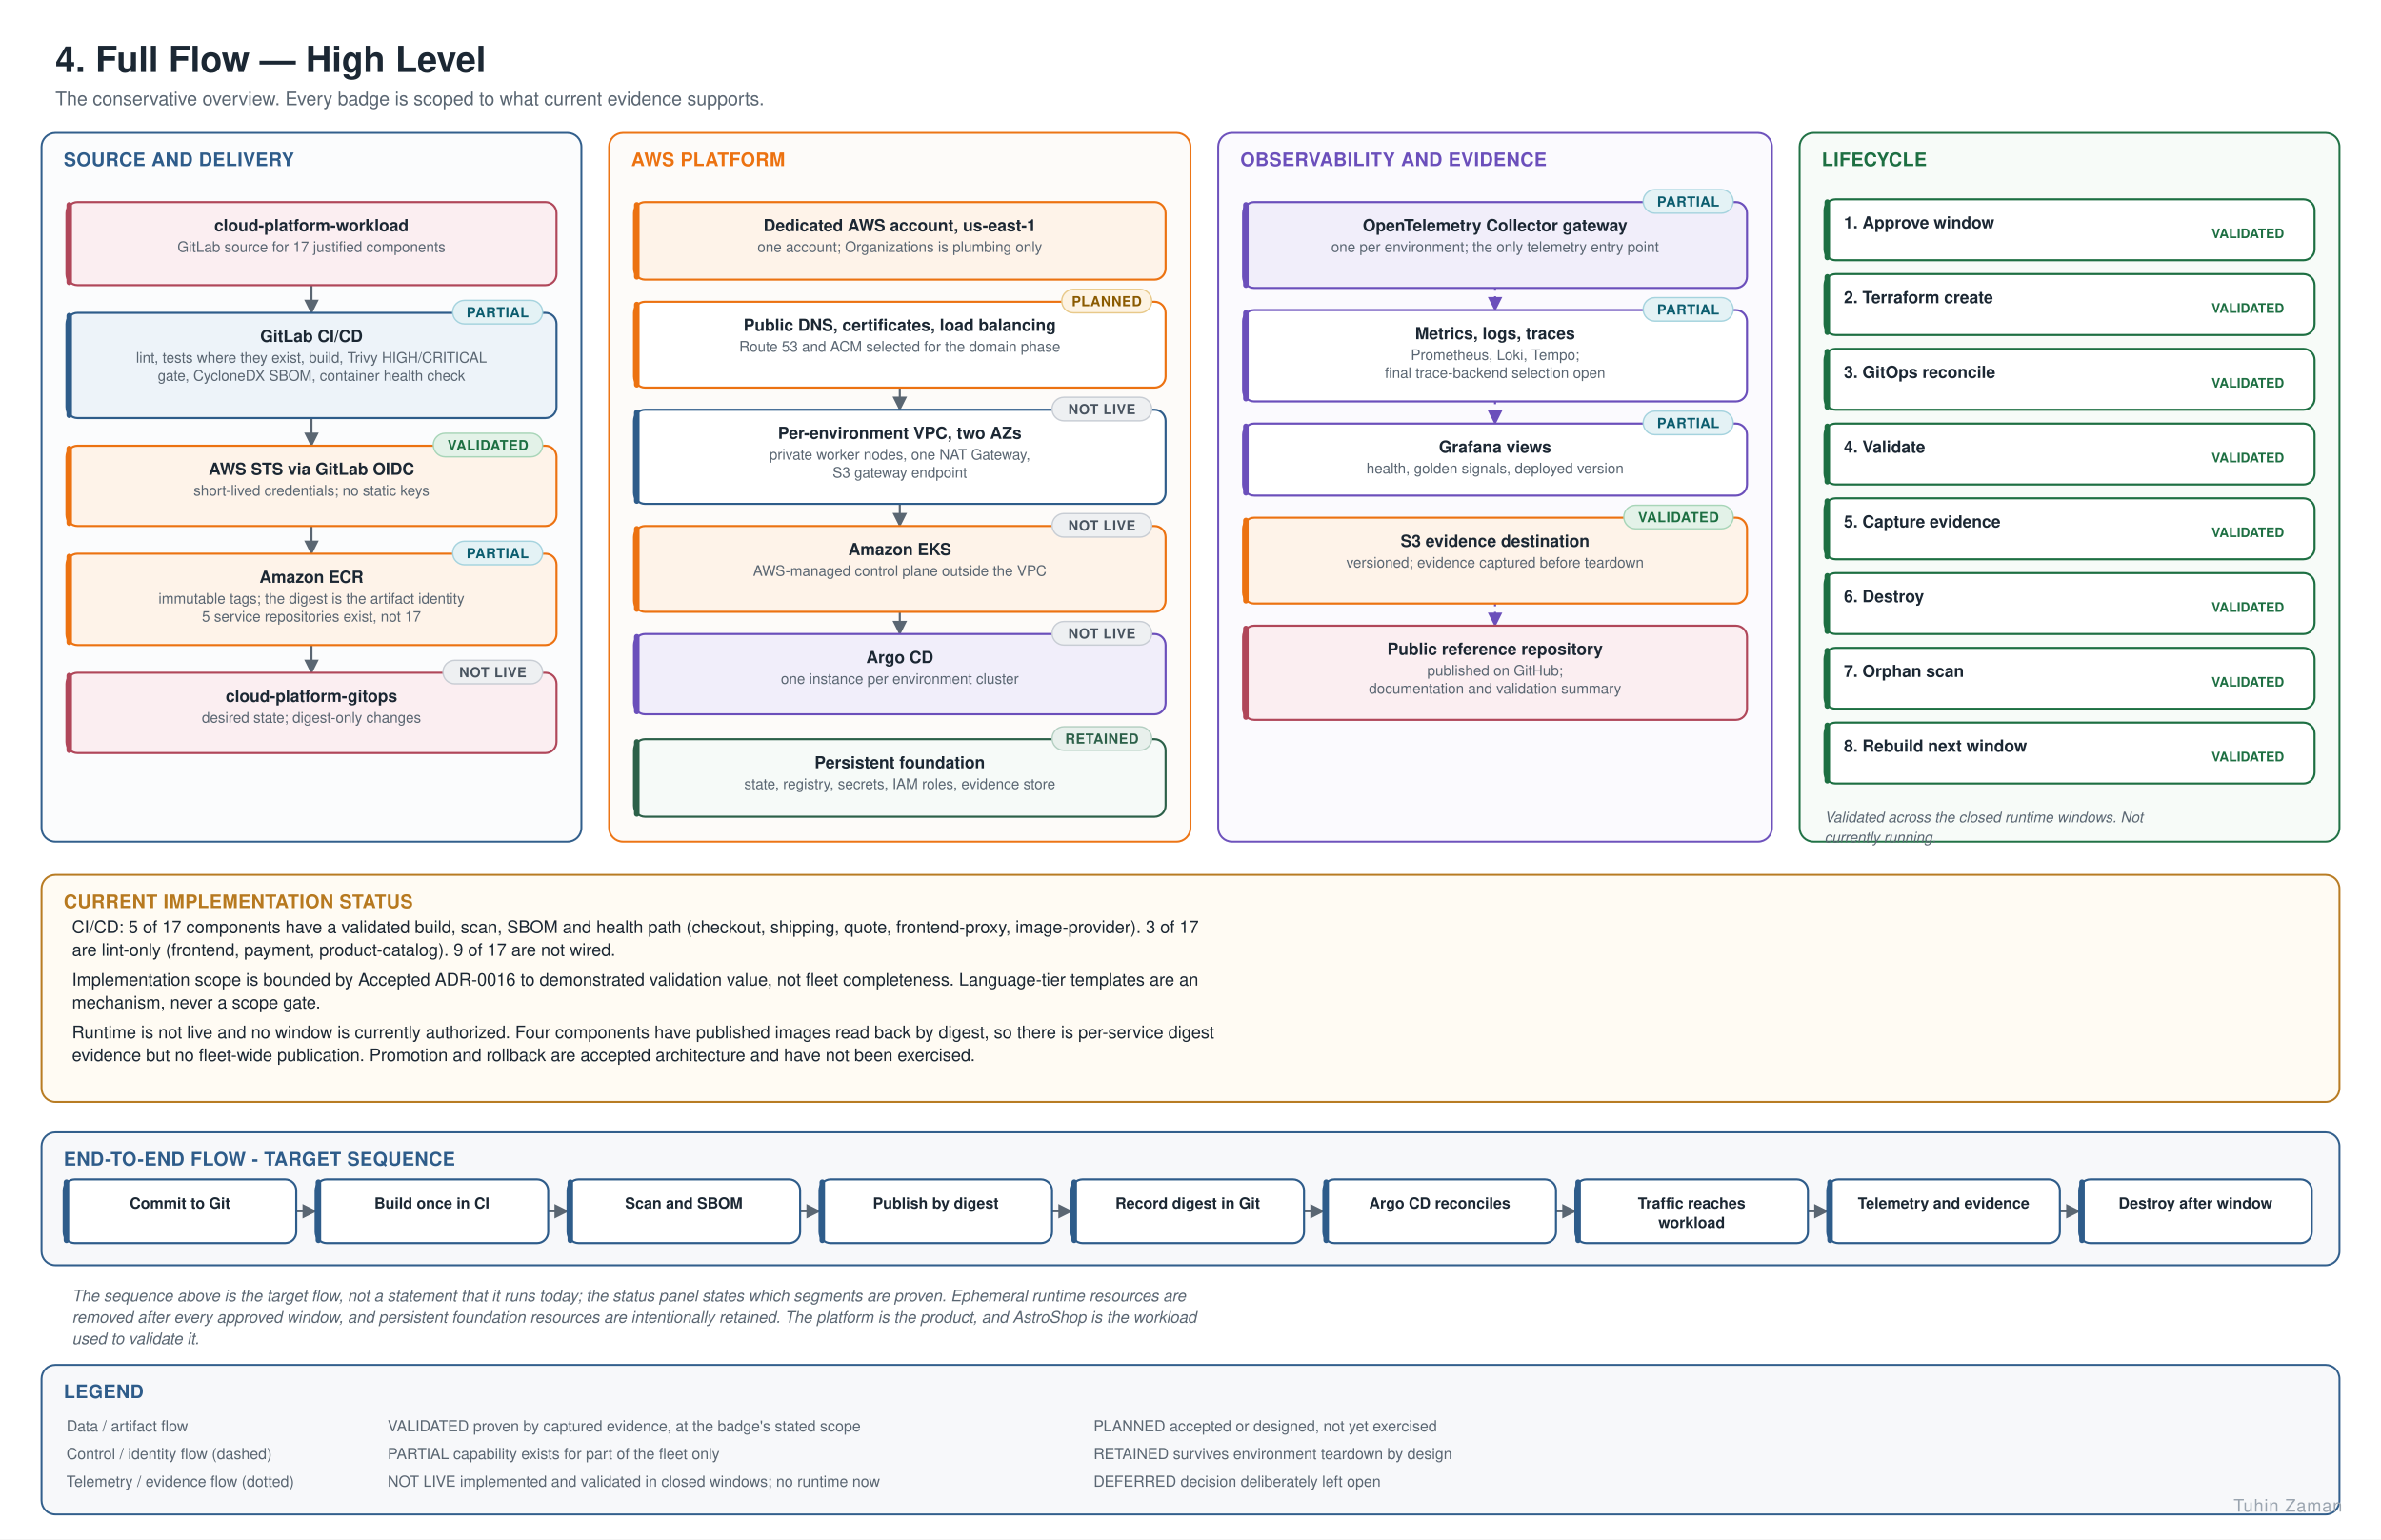
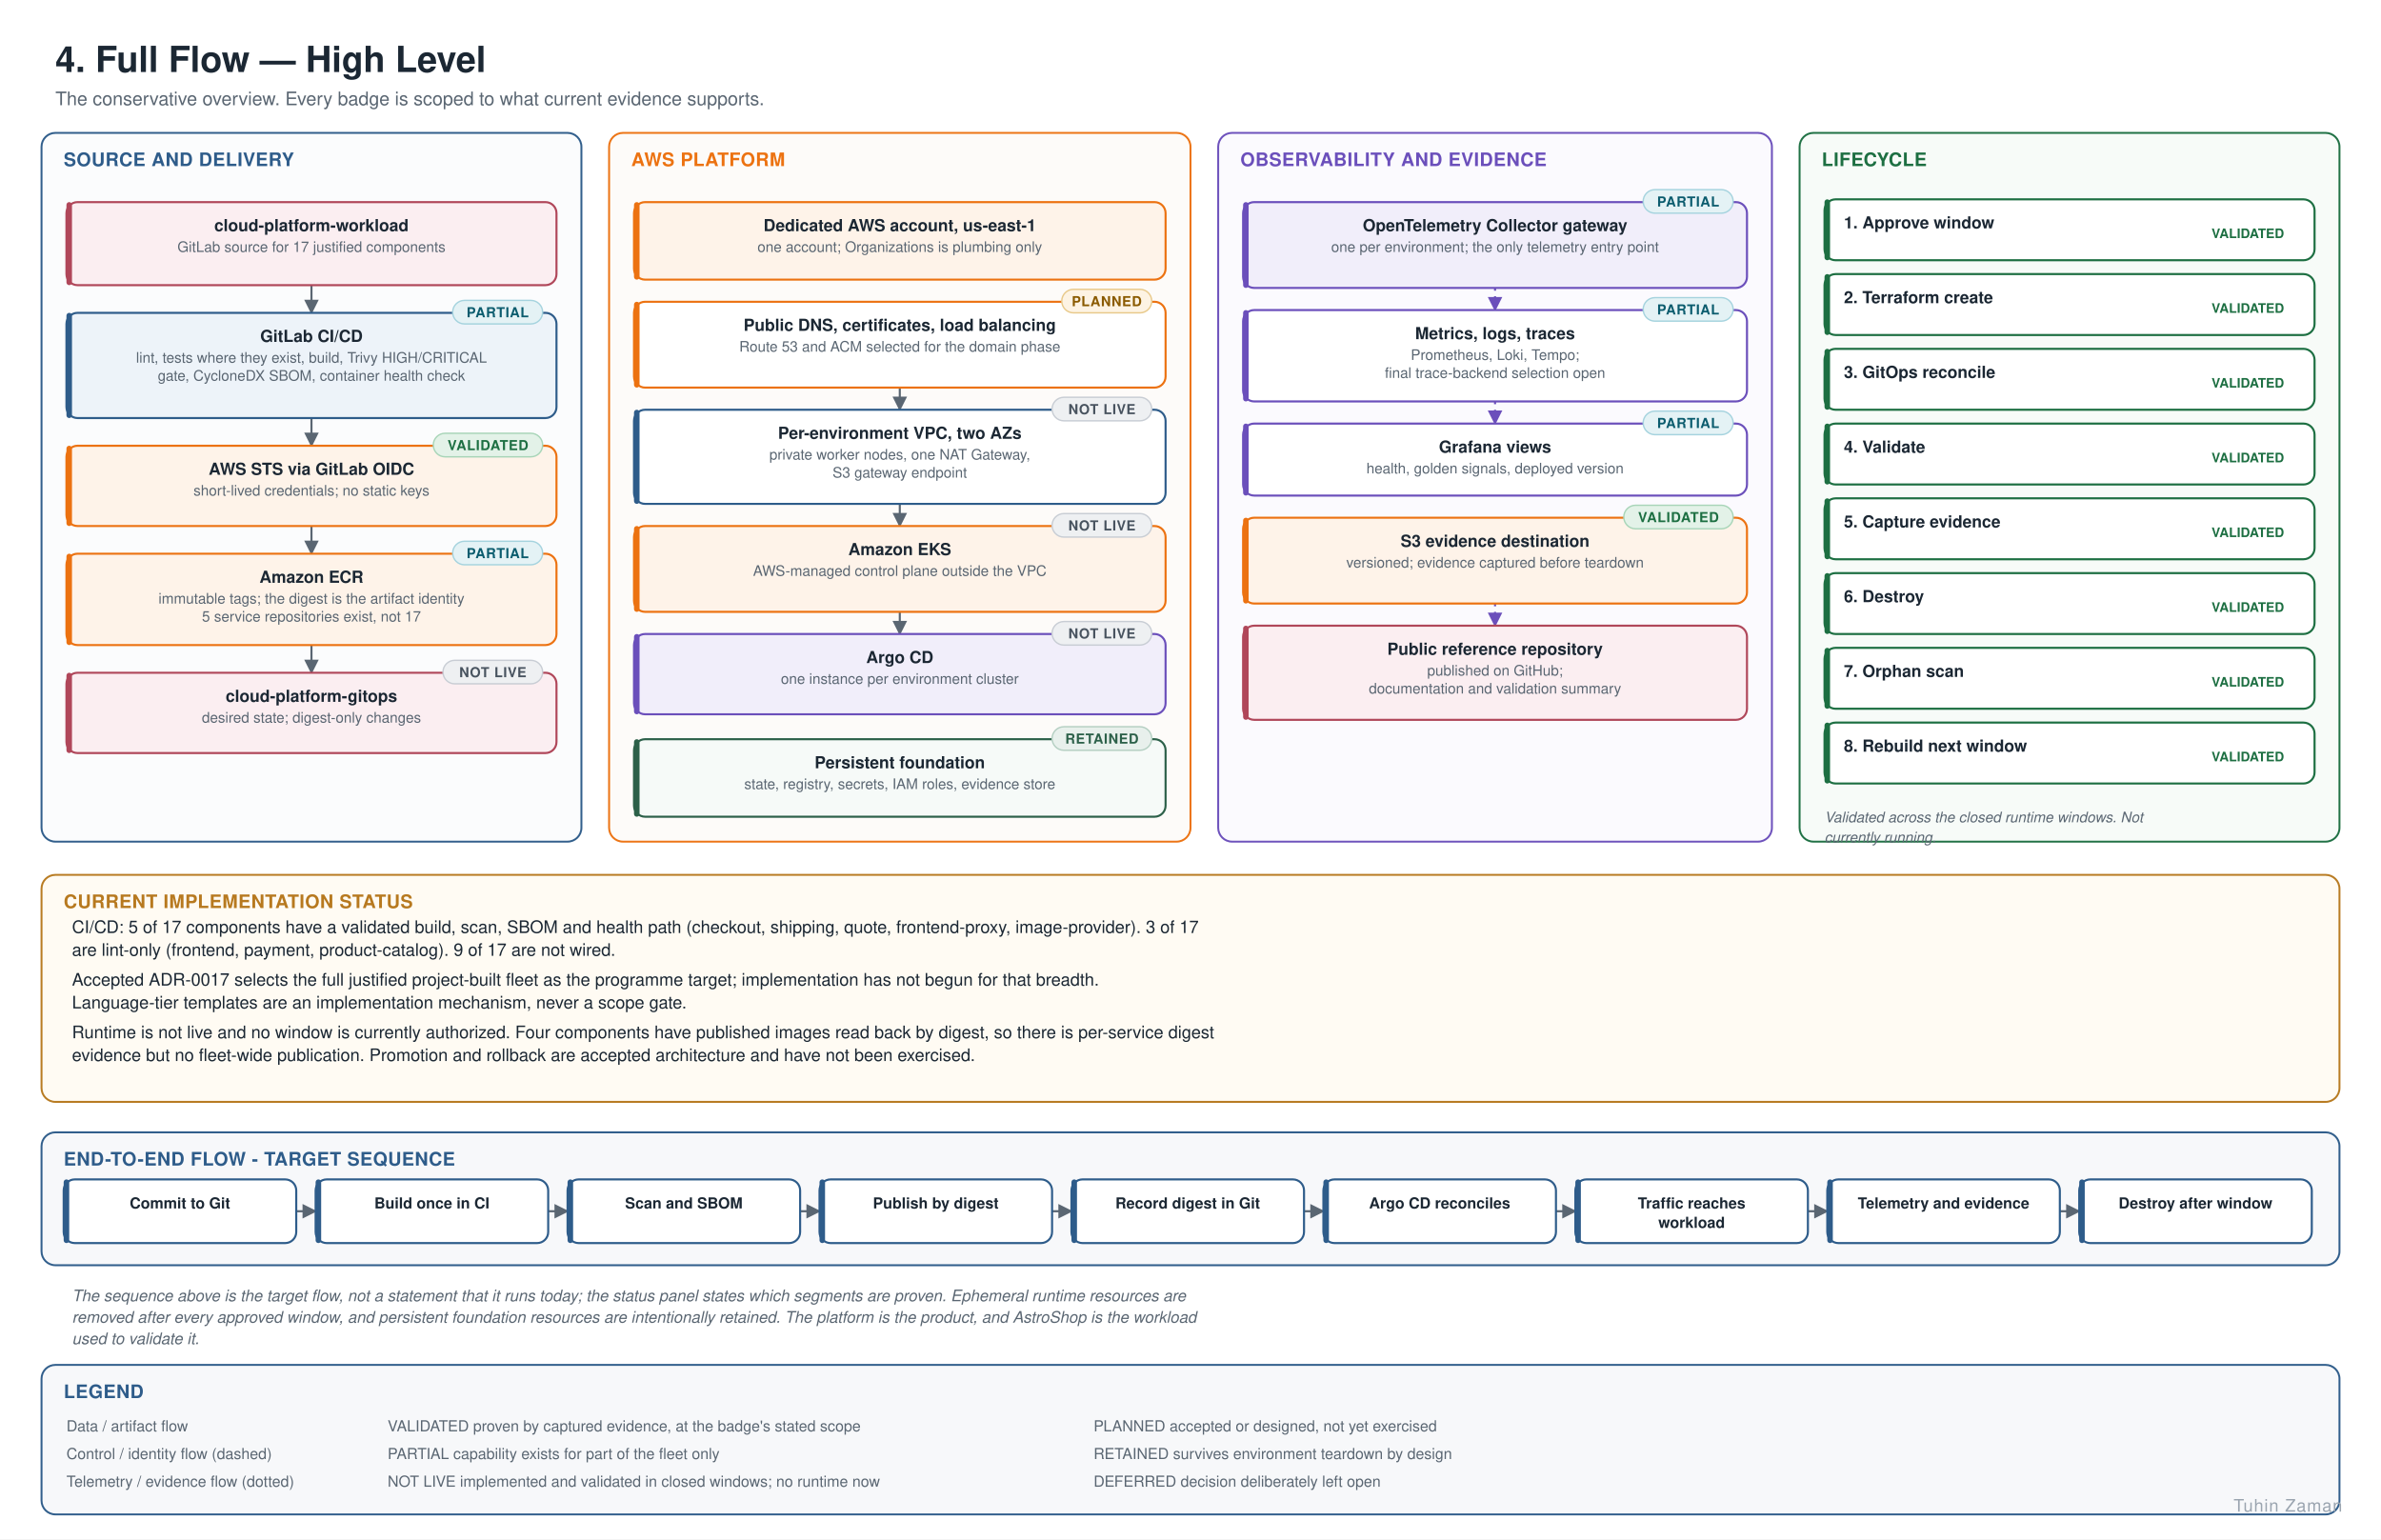
<svg xmlns="http://www.w3.org/2000/svg" width="1720" height="1112" viewBox="0 0 1720 1112" role="img" aria-label="4. Full Flow — High Level">
  <defs>
    <marker id="arw" viewBox="0 0 10 10" refX="9" refY="5" markerWidth="7" markerHeight="7" orient="auto-start-reverse">
      <path d="M 0 0 L 10 5 L 0 10 z" fill="#5A6672" />
    </marker>
    <marker id="arwl" viewBox="0 0 10 10" refX="9" refY="5" markerWidth="7" markerHeight="7" orient="auto-start-reverse">
      <path d="M 0 0 L 10 5 L 0 10 z" fill="#6B4FBB" />
    </marker>
  </defs>
  <rect width="1720" height="1112" fill="#FFFFFF" />
  <text x="40" y="52" font-family="Helvetica Neue, Helvetica, Arial, sans-serif" font-size="26" font-weight="700" fill="#1B2733">4. Full Flow — High Level</text>
  <text x="40" y="76" font-family="Helvetica Neue, Helvetica, Arial, sans-serif" font-size="13.5" fill="#5A6672">The conservative overview. Every badge is scoped to what current evidence supports.</text>
  <rect x="30" y="96" width="390" height="512" rx="10" fill="#FBFCFD" stroke="#2E5C8A" stroke-width="1.4" opacity="0.98" />
  <text x="46" y="120" font-family="Helvetica Neue, Helvetica, Arial, sans-serif" font-size="13.5" font-weight="700" fill="#2E5C8A" letter-spacing="0.3">SOURCE AND DELIVERY</text>
  <rect x="440" y="96" width="420" height="512" rx="10" fill="#FDFBF9" stroke="#EC7211" stroke-width="1.4" opacity="0.98" />
  <text x="456" y="120" font-family="Helvetica Neue, Helvetica, Arial, sans-serif" font-size="13.5" font-weight="700" fill="#EC7211" letter-spacing="0.3">AWS PLATFORM</text>
  <rect x="880" y="96" width="400" height="512" rx="10" fill="#FBFAFE" stroke="#6B4FBB" stroke-width="1.4" opacity="0.98" />
  <text x="896" y="120" font-family="Helvetica Neue, Helvetica, Arial, sans-serif" font-size="13.5" font-weight="700" fill="#6B4FBB" letter-spacing="0.3">OBSERVABILITY AND EVIDENCE</text>
  <rect x="1300" y="96" width="390" height="512" rx="10" fill="#F7FBF8" stroke="#1D6F42" stroke-width="1.4" opacity="0.98" />
  <text x="1316" y="120" font-family="Helvetica Neue, Helvetica, Arial, sans-serif" font-size="13.5" font-weight="700" fill="#1D6F42" letter-spacing="0.3">LIFECYCLE</text>
  <rect x="30" y="632" width="1660" height="164" rx="10" fill="#FFFBF3" stroke="#B7791F" stroke-width="1.4" opacity="0.98" />
  <text x="46" y="656" font-family="Helvetica Neue, Helvetica, Arial, sans-serif" font-size="13.5" font-weight="700" fill="#B7791F" letter-spacing="0.3">CURRENT IMPLEMENTATION STATUS</text>
  <rect x="30" y="818" width="1660" height="96" rx="10" fill="#F7F8FA" stroke="#2E5C8A" stroke-width="1.4" opacity="0.98" />
  <text x="46" y="842" font-family="Helvetica Neue, Helvetica, Arial, sans-serif" font-size="13.5" font-weight="700" fill="#2E5C8A" letter-spacing="0.3">END-TO-END FLOW  -  TARGET SEQUENCE</text>
  <rect x="30" y="986" width="1660" height="108" rx="10" fill="#F7F8FA" stroke="#2E5C8A" stroke-width="1.4" opacity="0.98" />
  <text x="46" y="1010" font-family="Helvetica Neue, Helvetica, Arial, sans-serif" font-size="13.5" font-weight="700" fill="#2E5C8A" letter-spacing="0.3">LEGEND</text>
  <path d="M 225.0 206.0 L 225.0 226.0" fill="none" stroke="#5A6672" stroke-width="1.5" marker-end="url(#arw)" />
  <path d="M 225.0 302.0 L 225.0 322.0" fill="none" stroke="#5A6672" stroke-width="1.5" marker-end="url(#arw)" />
  <path d="M 225.0 380.0 L 225.0 400.0" fill="none" stroke="#5A6672" stroke-width="1.5" marker-end="url(#arw)" />
  <path d="M 225.0 466.0 L 225.0 486.0" fill="none" stroke="#5A6672" stroke-width="1.5" marker-end="url(#arw)" />
  <path d="M 650.0 280.0 L 650.0 296.0" fill="none" stroke="#5A6672" stroke-width="1.5" marker-end="url(#arw)" />
  <path d="M 650.0 364.0 L 650.0 380.0" fill="none" stroke="#5A6672" stroke-width="1.5" marker-end="url(#arw)" />
  <path d="M 650.0 442.0 L 650.0 458.0" fill="none" stroke="#5A6672" stroke-width="1.5" marker-end="url(#arw)" />
  <path d="M 1080.0 208.0 L 1080.0 224.0" fill="none" stroke="#6B4FBB" stroke-width="1.5" stroke-dasharray="2 4" marker-end="url(#arwl)" />
  <path d="M 1080.0 290.0 L 1080.0 306.0" fill="none" stroke="#6B4FBB" stroke-width="1.5" stroke-dasharray="2 4" marker-end="url(#arwl)" />
  <path d="M 1080.0 436.0 L 1080.0 452.0" fill="none" stroke="#6B4FBB" stroke-width="1.5" stroke-dasharray="2 4" marker-end="url(#arwl)" />
  <path d="M 214.0 875.0 L 228.0 875.0" fill="none" stroke="#5A6672" stroke-width="1.5" marker-end="url(#arw)" />
  <path d="M 396.0 875.0 L 410.0 875.0" fill="none" stroke="#5A6672" stroke-width="1.5" marker-end="url(#arw)" />
  <path d="M 578.0 875.0 L 592.0 875.0" fill="none" stroke="#5A6672" stroke-width="1.5" marker-end="url(#arw)" />
  <path d="M 760.0 875.0 L 774.0 875.0" fill="none" stroke="#5A6672" stroke-width="1.5" marker-end="url(#arw)" />
  <path d="M 942.0 875.0 L 956.0 875.0" fill="none" stroke="#5A6672" stroke-width="1.5" marker-end="url(#arw)" />
  <path d="M 1124.0 875.0 L 1138.0 875.0" fill="none" stroke="#5A6672" stroke-width="1.5" marker-end="url(#arw)" />
  <path d="M 1306.0 875.0 L 1320.0 875.0" fill="none" stroke="#5A6672" stroke-width="1.5" marker-end="url(#arw)" />
  <path d="M 1488.0 875.0 L 1502.0 875.0" fill="none" stroke="#5A6672" stroke-width="1.5" marker-end="url(#arw)" />
  <rect x="48" y="146" width="354" height="60" rx="8" fill="#FBEEF1" stroke="#B0475A" stroke-width="1.5" />
  <rect x="48" y="146" width="4" height="60" rx="2" fill="#B0475A" />
  <text x="225.0" y="167" font-family="Helvetica Neue, Helvetica, Arial, sans-serif" font-size="12" font-weight="700" fill="#1B2733" text-anchor="middle">cloud-platform-workload</text>
  <text x="225.0" y="182" font-family="Helvetica Neue, Helvetica, Arial, sans-serif" font-size="10.5" fill="#5A6672" text-anchor="middle">GitLab source for 17 justified components</text>
  <rect x="48" y="226" width="354" height="76" rx="8" fill="#EDF3F9" stroke="#2E5C8A" stroke-width="1.5" />
  <rect x="48" y="226" width="4" height="76" rx="2" fill="#2E5C8A" />
  <text x="225.0" y="247" font-family="Helvetica Neue, Helvetica, Arial, sans-serif" font-size="12" font-weight="700" fill="#1B2733" text-anchor="middle">GitLab CI/CD</text>
  <text x="225.0" y="262" font-family="Helvetica Neue, Helvetica, Arial, sans-serif" font-size="10.5" fill="#5A6672" text-anchor="middle">lint, tests where they exist, build, Trivy HIGH/CRITICAL</text>
  <text x="225.0" y="275" font-family="Helvetica Neue, Helvetica, Arial, sans-serif" font-size="10.5" fill="#5A6672" text-anchor="middle">gate, CycloneDX SBOM, container health check</text>
  <g>
    <rect x="327.0" y="217.0" width="65.0" height="17" rx="8.5" fill="#E4F2F5" stroke="#A5D3DE" stroke-width="1" />
    <text x="359.5" y="229.2" font-family="Helvetica Neue, Helvetica, Arial, sans-serif" font-size="10" font-weight="700" fill="#0B5C6E" text-anchor="middle" letter-spacing="0.4">PARTIAL</text>
  </g>
  <rect x="48" y="322" width="354" height="58" rx="8" fill="#FEF3E9" stroke="#EC7211" stroke-width="1.5" />
  <rect x="48" y="322" width="4" height="58" rx="2" fill="#EC7211" />
  <text x="225.0" y="343" font-family="Helvetica Neue, Helvetica, Arial, sans-serif" font-size="12" font-weight="700" fill="#1B2733" text-anchor="middle">AWS STS via GitLab OIDC</text>
  <text x="225.0" y="358" font-family="Helvetica Neue, Helvetica, Arial, sans-serif" font-size="10.5" fill="#5A6672" text-anchor="middle">short-lived credentials; no static keys</text>
  <g>
    <rect x="313.0" y="313.0" width="79.0" height="17" rx="8.5" fill="#E3F2E8" stroke="#A8D5B8" stroke-width="1" />
    <text x="352.5" y="325.2" font-family="Helvetica Neue, Helvetica, Arial, sans-serif" font-size="10" font-weight="700" fill="#1D6F42" text-anchor="middle" letter-spacing="0.4">VALIDATED</text>
  </g>
  <rect x="48" y="400" width="354" height="66" rx="8" fill="#FEF3E9" stroke="#EC7211" stroke-width="1.5" />
  <rect x="48" y="400" width="4" height="66" rx="2" fill="#EC7211" />
  <text x="225.0" y="421" font-family="Helvetica Neue, Helvetica, Arial, sans-serif" font-size="12" font-weight="700" fill="#1B2733" text-anchor="middle">Amazon ECR</text>
  <text x="225.0" y="436" font-family="Helvetica Neue, Helvetica, Arial, sans-serif" font-size="10.5" fill="#5A6672" text-anchor="middle">immutable tags; the digest is the artifact identity</text>
  <text x="225.0" y="449" font-family="Helvetica Neue, Helvetica, Arial, sans-serif" font-size="10.5" fill="#5A6672" text-anchor="middle">5 service repositories exist, not 17</text>
  <g>
    <rect x="327.0" y="391.0" width="65.0" height="17" rx="8.5" fill="#E4F2F5" stroke="#A5D3DE" stroke-width="1" />
    <text x="359.5" y="403.2" font-family="Helvetica Neue, Helvetica, Arial, sans-serif" font-size="10" font-weight="700" fill="#0B5C6E" text-anchor="middle" letter-spacing="0.4">PARTIAL</text>
  </g>
  <rect x="48" y="486" width="354" height="58" rx="8" fill="#FBEEF1" stroke="#B0475A" stroke-width="1.5" />
  <rect x="48" y="486" width="4" height="58" rx="2" fill="#B0475A" />
  <text x="225.0" y="507" font-family="Helvetica Neue, Helvetica, Arial, sans-serif" font-size="12" font-weight="700" fill="#1B2733" text-anchor="middle">cloud-platform-gitops</text>
  <text x="225.0" y="522" font-family="Helvetica Neue, Helvetica, Arial, sans-serif" font-size="10.5" fill="#5A6672" text-anchor="middle">desired state; digest-only changes</text>
  <g>
    <rect x="320.0" y="477.0" width="72.0" height="17" rx="8.5" fill="#EEF0F2" stroke="#C8CDD4" stroke-width="1" />
    <text x="356.0" y="489.2" font-family="Helvetica Neue, Helvetica, Arial, sans-serif" font-size="10" font-weight="700" fill="#48535F" text-anchor="middle" letter-spacing="0.4">NOT LIVE</text>
  </g>
  <rect x="458" y="146" width="384" height="56" rx="8" fill="#FEF3E9" stroke="#EC7211" stroke-width="1.5" />
  <rect x="458" y="146" width="4" height="56" rx="2" fill="#EC7211" />
  <text x="650.0" y="167" font-family="Helvetica Neue, Helvetica, Arial, sans-serif" font-size="12" font-weight="700" fill="#1B2733" text-anchor="middle">Dedicated AWS account, us-east-1</text>
  <text x="650.0" y="182" font-family="Helvetica Neue, Helvetica, Arial, sans-serif" font-size="10.5" fill="#5A6672" text-anchor="middle">one account; Organizations is plumbing only</text>
  <rect x="458" y="218" width="384" height="62" rx="8" fill="#FFFFFF" stroke="#EC7211" stroke-width="1.5" />
  <rect x="458" y="218" width="4" height="62" rx="2" fill="#EC7211" />
  <text x="650.0" y="239" font-family="Helvetica Neue, Helvetica, Arial, sans-serif" font-size="12" font-weight="700" fill="#1B2733" text-anchor="middle">Public DNS, certificates, load balancing</text>
  <text x="650.0" y="254" font-family="Helvetica Neue, Helvetica, Arial, sans-serif" font-size="10.5" fill="#5A6672" text-anchor="middle">Route 53 and ACM selected for the domain phase</text>
  <g>
    <rect x="767.0" y="209.0" width="65.0" height="17" rx="8.5" fill="#FDF3E3" stroke="#E8C98A" stroke-width="1" />
    <text x="799.5" y="221.2" font-family="Helvetica Neue, Helvetica, Arial, sans-serif" font-size="10" font-weight="700" fill="#8A5A00" text-anchor="middle" letter-spacing="0.4">PLANNED</text>
  </g>
  <rect x="458" y="296" width="384" height="68" rx="8" fill="#FFFFFF" stroke="#2E5C8A" stroke-width="1.5" />
  <rect x="458" y="296" width="4" height="68" rx="2" fill="#2E5C8A" />
  <text x="650.0" y="317" font-family="Helvetica Neue, Helvetica, Arial, sans-serif" font-size="12" font-weight="700" fill="#1B2733" text-anchor="middle">Per-environment VPC, two AZs</text>
  <text x="650.0" y="332" font-family="Helvetica Neue, Helvetica, Arial, sans-serif" font-size="10.5" fill="#5A6672" text-anchor="middle">private worker nodes, one NAT Gateway,</text>
  <text x="650.0" y="345" font-family="Helvetica Neue, Helvetica, Arial, sans-serif" font-size="10.5" fill="#5A6672" text-anchor="middle">S3 gateway endpoint</text>
  <g>
    <rect x="760.0" y="287.0" width="72.0" height="17" rx="8.5" fill="#EEF0F2" stroke="#C8CDD4" stroke-width="1" />
    <text x="796.0" y="299.2" font-family="Helvetica Neue, Helvetica, Arial, sans-serif" font-size="10" font-weight="700" fill="#48535F" text-anchor="middle" letter-spacing="0.4">NOT LIVE</text>
  </g>
  <rect x="458" y="380" width="384" height="62" rx="8" fill="#FEF3E9" stroke="#EC7211" stroke-width="1.5" />
  <rect x="458" y="380" width="4" height="62" rx="2" fill="#EC7211" />
  <text x="650.0" y="401" font-family="Helvetica Neue, Helvetica, Arial, sans-serif" font-size="12" font-weight="700" fill="#1B2733" text-anchor="middle">Amazon EKS</text>
  <text x="650.0" y="416" font-family="Helvetica Neue, Helvetica, Arial, sans-serif" font-size="10.5" fill="#5A6672" text-anchor="middle">AWS-managed control plane outside the VPC</text>
  <g>
    <rect x="760.0" y="371.0" width="72.0" height="17" rx="8.5" fill="#EEF0F2" stroke="#C8CDD4" stroke-width="1" />
    <text x="796.0" y="383.2" font-family="Helvetica Neue, Helvetica, Arial, sans-serif" font-size="10" font-weight="700" fill="#48535F" text-anchor="middle" letter-spacing="0.4">NOT LIVE</text>
  </g>
  <rect x="458" y="458" width="384" height="58" rx="8" fill="#F1EEFA" stroke="#6B4FBB" stroke-width="1.5" />
  <rect x="458" y="458" width="4" height="58" rx="2" fill="#6B4FBB" />
  <text x="650.0" y="479" font-family="Helvetica Neue, Helvetica, Arial, sans-serif" font-size="12" font-weight="700" fill="#1B2733" text-anchor="middle">Argo CD</text>
  <text x="650.0" y="494" font-family="Helvetica Neue, Helvetica, Arial, sans-serif" font-size="10.5" fill="#5A6672" text-anchor="middle">one instance per environment cluster</text>
  <g>
    <rect x="760.0" y="449.0" width="72.0" height="17" rx="8.5" fill="#EEF0F2" stroke="#C8CDD4" stroke-width="1" />
    <text x="796.0" y="461.2" font-family="Helvetica Neue, Helvetica, Arial, sans-serif" font-size="10" font-weight="700" fill="#48535F" text-anchor="middle" letter-spacing="0.4">NOT LIVE</text>
  </g>
  <rect x="458" y="534" width="384" height="56" rx="8" fill="#F6FAF8" stroke="#2C6049" stroke-width="1.5" />
  <rect x="458" y="534" width="4" height="56" rx="2" fill="#2C6049" />
  <text x="650.0" y="555" font-family="Helvetica Neue, Helvetica, Arial, sans-serif" font-size="12" font-weight="700" fill="#1B2733" text-anchor="middle">Persistent foundation</text>
  <text x="650.0" y="570" font-family="Helvetica Neue, Helvetica, Arial, sans-serif" font-size="10.5" fill="#5A6672" text-anchor="middle">state, registry, secrets, IAM roles, evidence store</text>
  <g>
    <rect x="760.0" y="525.0" width="72.0" height="17" rx="8.5" fill="#E8F0EC" stroke="#B4CFC2" stroke-width="1" />
    <text x="796.0" y="537.2" font-family="Helvetica Neue, Helvetica, Arial, sans-serif" font-size="10" font-weight="700" fill="#2C6049" text-anchor="middle" letter-spacing="0.4">RETAINED</text>
  </g>
  <rect x="898" y="146" width="364" height="62" rx="8" fill="#F1EEFA" stroke="#6B4FBB" stroke-width="1.5" />
  <rect x="898" y="146" width="4" height="62" rx="2" fill="#6B4FBB" />
  <text x="1080.0" y="167" font-family="Helvetica Neue, Helvetica, Arial, sans-serif" font-size="12" font-weight="700" fill="#1B2733" text-anchor="middle">OpenTelemetry Collector gateway</text>
  <text x="1080.0" y="182" font-family="Helvetica Neue, Helvetica, Arial, sans-serif" font-size="10.5" fill="#5A6672" text-anchor="middle">one per environment; the only telemetry entry point</text>
  <g>
    <rect x="1187.0" y="137.0" width="65.0" height="17" rx="8.5" fill="#E4F2F5" stroke="#A5D3DE" stroke-width="1" />
    <text x="1219.5" y="149.2" font-family="Helvetica Neue, Helvetica, Arial, sans-serif" font-size="10" font-weight="700" fill="#0B5C6E" text-anchor="middle" letter-spacing="0.4">PARTIAL</text>
  </g>
  <rect x="898" y="224" width="364" height="66" rx="8" fill="#FFFFFF" stroke="#6B4FBB" stroke-width="1.5" />
  <rect x="898" y="224" width="4" height="66" rx="2" fill="#6B4FBB" />
  <text x="1080.0" y="245" font-family="Helvetica Neue, Helvetica, Arial, sans-serif" font-size="12" font-weight="700" fill="#1B2733" text-anchor="middle">Metrics, logs, traces</text>
  <text x="1080.0" y="260" font-family="Helvetica Neue, Helvetica, Arial, sans-serif" font-size="10.5" fill="#5A6672" text-anchor="middle">Prometheus, Loki, Tempo;</text>
  <text x="1080.0" y="273" font-family="Helvetica Neue, Helvetica, Arial, sans-serif" font-size="10.5" fill="#5A6672" text-anchor="middle">final trace-backend selection open</text>
  <g>
    <rect x="1187.0" y="215.0" width="65.0" height="17" rx="8.5" fill="#E4F2F5" stroke="#A5D3DE" stroke-width="1" />
    <text x="1219.5" y="227.2" font-family="Helvetica Neue, Helvetica, Arial, sans-serif" font-size="10" font-weight="700" fill="#0B5C6E" text-anchor="middle" letter-spacing="0.4">PARTIAL</text>
  </g>
  <rect x="898" y="306" width="364" height="52" rx="8" fill="#FFFFFF" stroke="#6B4FBB" stroke-width="1.5" />
  <rect x="898" y="306" width="4" height="52" rx="2" fill="#6B4FBB" />
  <text x="1080.0" y="327" font-family="Helvetica Neue, Helvetica, Arial, sans-serif" font-size="12" font-weight="700" fill="#1B2733" text-anchor="middle">Grafana views</text>
  <text x="1080.0" y="342" font-family="Helvetica Neue, Helvetica, Arial, sans-serif" font-size="10.5" fill="#5A6672" text-anchor="middle">health, golden signals, deployed version</text>
  <g>
    <rect x="1187.0" y="297.0" width="65.0" height="17" rx="8.5" fill="#E4F2F5" stroke="#A5D3DE" stroke-width="1" />
    <text x="1219.5" y="309.2" font-family="Helvetica Neue, Helvetica, Arial, sans-serif" font-size="10" font-weight="700" fill="#0B5C6E" text-anchor="middle" letter-spacing="0.4">PARTIAL</text>
  </g>
  <rect x="898" y="374" width="364" height="62" rx="8" fill="#FEF3E9" stroke="#EC7211" stroke-width="1.5" />
  <rect x="898" y="374" width="4" height="62" rx="2" fill="#EC7211" />
  <text x="1080.0" y="395" font-family="Helvetica Neue, Helvetica, Arial, sans-serif" font-size="12" font-weight="700" fill="#1B2733" text-anchor="middle">S3 evidence destination</text>
  <text x="1080.0" y="410" font-family="Helvetica Neue, Helvetica, Arial, sans-serif" font-size="10.5" fill="#5A6672" text-anchor="middle">versioned; evidence captured before teardown</text>
  <g>
    <rect x="1173.0" y="365.0" width="79.0" height="17" rx="8.5" fill="#E3F2E8" stroke="#A8D5B8" stroke-width="1" />
    <text x="1212.5" y="377.2" font-family="Helvetica Neue, Helvetica, Arial, sans-serif" font-size="10" font-weight="700" fill="#1D6F42" text-anchor="middle" letter-spacing="0.4">VALIDATED</text>
  </g>
  <rect x="898" y="452" width="364" height="68" rx="8" fill="#FBEEF1" stroke="#B0475A" stroke-width="1.5" />
  <rect x="898" y="452" width="4" height="68" rx="2" fill="#B0475A" />
  <text x="1080.0" y="473" font-family="Helvetica Neue, Helvetica, Arial, sans-serif" font-size="12" font-weight="700" fill="#1B2733" text-anchor="middle">Public reference repository</text>
  <text x="1080.0" y="488" font-family="Helvetica Neue, Helvetica, Arial, sans-serif" font-size="10.5" fill="#5A6672" text-anchor="middle">published on GitHub;</text>
  <text x="1080.0" y="501" font-family="Helvetica Neue, Helvetica, Arial, sans-serif" font-size="10.5" fill="#5A6672" text-anchor="middle">documentation and validation summary</text>
  <rect x="1318" y="144" width="354" height="44" rx="8" fill="#FFFFFF" stroke="#1D6F42" stroke-width="1.5" />
  <rect x="1318" y="144" width="4" height="44" rx="2" fill="#1D6F42" />
  <text x="1332.0" y="165" font-family="Helvetica Neue, Helvetica, Arial, sans-serif" font-size="12" font-weight="700" fill="#1B2733" text-anchor="start">1. Approve window</text>
  <rect x="1318" y="198" width="354" height="44" rx="8" fill="#FFFFFF" stroke="#1D6F42" stroke-width="1.5" />
  <rect x="1318" y="198" width="4" height="44" rx="2" fill="#1D6F42" />
  <text x="1332.0" y="219" font-family="Helvetica Neue, Helvetica, Arial, sans-serif" font-size="12" font-weight="700" fill="#1B2733" text-anchor="start">2. Terraform create</text>
  <rect x="1318" y="252" width="354" height="44" rx="8" fill="#FFFFFF" stroke="#1D6F42" stroke-width="1.5" />
  <rect x="1318" y="252" width="4" height="44" rx="2" fill="#1D6F42" />
  <text x="1332.0" y="273" font-family="Helvetica Neue, Helvetica, Arial, sans-serif" font-size="12" font-weight="700" fill="#1B2733" text-anchor="start">3. GitOps reconcile</text>
  <rect x="1318" y="306" width="354" height="44" rx="8" fill="#FFFFFF" stroke="#1D6F42" stroke-width="1.5" />
  <rect x="1318" y="306" width="4" height="44" rx="2" fill="#1D6F42" />
  <text x="1332.0" y="327" font-family="Helvetica Neue, Helvetica, Arial, sans-serif" font-size="12" font-weight="700" fill="#1B2733" text-anchor="start">4. Validate</text>
  <rect x="1318" y="360" width="354" height="44" rx="8" fill="#FFFFFF" stroke="#1D6F42" stroke-width="1.5" />
  <rect x="1318" y="360" width="4" height="44" rx="2" fill="#1D6F42" />
  <text x="1332.0" y="381" font-family="Helvetica Neue, Helvetica, Arial, sans-serif" font-size="12" font-weight="700" fill="#1B2733" text-anchor="start">5. Capture evidence</text>
  <rect x="1318" y="414" width="354" height="44" rx="8" fill="#FFFFFF" stroke="#1D6F42" stroke-width="1.5" />
  <rect x="1318" y="414" width="4" height="44" rx="2" fill="#1D6F42" />
  <text x="1332.0" y="435" font-family="Helvetica Neue, Helvetica, Arial, sans-serif" font-size="12" font-weight="700" fill="#1B2733" text-anchor="start">6. Destroy</text>
  <rect x="1318" y="468" width="354" height="44" rx="8" fill="#FFFFFF" stroke="#1D6F42" stroke-width="1.5" />
  <rect x="1318" y="468" width="4" height="44" rx="2" fill="#1D6F42" />
  <text x="1332.0" y="489" font-family="Helvetica Neue, Helvetica, Arial, sans-serif" font-size="12" font-weight="700" fill="#1B2733" text-anchor="start">7. Orphan scan</text>
  <rect x="1318" y="522" width="354" height="44" rx="8" fill="#FFFFFF" stroke="#1D6F42" stroke-width="1.5" />
  <rect x="1318" y="522" width="4" height="44" rx="2" fill="#1D6F42" />
  <text x="1332.0" y="543" font-family="Helvetica Neue, Helvetica, Arial, sans-serif" font-size="12" font-weight="700" fill="#1B2733" text-anchor="start">8. Rebuild next window</text>
  <rect x="46" y="852" width="168" height="46" rx="8" fill="#FFFFFF" stroke="#2E5C8A" stroke-width="1.5" />
  <rect x="46" y="852" width="4" height="46" rx="2" fill="#2E5C8A" />
  <text x="130.0" y="873" font-family="Helvetica Neue, Helvetica, Arial, sans-serif" font-size="11" font-weight="700" fill="#1B2733" text-anchor="middle">Commit to Git</text>
  <rect x="228" y="852" width="168" height="46" rx="8" fill="#FFFFFF" stroke="#2E5C8A" stroke-width="1.5" />
  <rect x="228" y="852" width="4" height="46" rx="2" fill="#2E5C8A" />
  <text x="312.0" y="873" font-family="Helvetica Neue, Helvetica, Arial, sans-serif" font-size="11" font-weight="700" fill="#1B2733" text-anchor="middle">Build once in CI</text>
  <rect x="410" y="852" width="168" height="46" rx="8" fill="#FFFFFF" stroke="#2E5C8A" stroke-width="1.5" />
  <rect x="410" y="852" width="4" height="46" rx="2" fill="#2E5C8A" />
  <text x="494.0" y="873" font-family="Helvetica Neue, Helvetica, Arial, sans-serif" font-size="11" font-weight="700" fill="#1B2733" text-anchor="middle">Scan and SBOM</text>
  <rect x="592" y="852" width="168" height="46" rx="8" fill="#FFFFFF" stroke="#2E5C8A" stroke-width="1.5" />
  <rect x="592" y="852" width="4" height="46" rx="2" fill="#2E5C8A" />
  <text x="676.0" y="873" font-family="Helvetica Neue, Helvetica, Arial, sans-serif" font-size="11" font-weight="700" fill="#1B2733" text-anchor="middle">Publish by digest</text>
  <rect x="774" y="852" width="168" height="46" rx="8" fill="#FFFFFF" stroke="#2E5C8A" stroke-width="1.5" />
  <rect x="774" y="852" width="4" height="46" rx="2" fill="#2E5C8A" />
  <text x="858.0" y="873" font-family="Helvetica Neue, Helvetica, Arial, sans-serif" font-size="11" font-weight="700" fill="#1B2733" text-anchor="middle">Record digest in Git</text>
  <rect x="956" y="852" width="168" height="46" rx="8" fill="#FFFFFF" stroke="#2E5C8A" stroke-width="1.5" />
  <rect x="956" y="852" width="4" height="46" rx="2" fill="#2E5C8A" />
  <text x="1040.0" y="873" font-family="Helvetica Neue, Helvetica, Arial, sans-serif" font-size="11" font-weight="700" fill="#1B2733" text-anchor="middle">Argo CD reconciles</text>
  <rect x="1138" y="852" width="168" height="46" rx="8" fill="#FFFFFF" stroke="#2E5C8A" stroke-width="1.5" />
  <rect x="1138" y="852" width="4" height="46" rx="2" fill="#2E5C8A" />
  <text x="1222.0" y="873" font-family="Helvetica Neue, Helvetica, Arial, sans-serif" font-size="11" font-weight="700" fill="#1B2733" text-anchor="middle">Traffic reaches</text>
  <text x="1222.0" y="887" font-family="Helvetica Neue, Helvetica, Arial, sans-serif" font-size="11" font-weight="700" fill="#1B2733" text-anchor="middle">workload</text>
  <rect x="1320" y="852" width="168" height="46" rx="8" fill="#FFFFFF" stroke="#2E5C8A" stroke-width="1.5" />
  <rect x="1320" y="852" width="4" height="46" rx="2" fill="#2E5C8A" />
  <text x="1404.0" y="873" font-family="Helvetica Neue, Helvetica, Arial, sans-serif" font-size="11" font-weight="700" fill="#1B2733" text-anchor="middle">Telemetry and evidence</text>
  <rect x="1502" y="852" width="168" height="46" rx="8" fill="#FFFFFF" stroke="#2E5C8A" stroke-width="1.5" />
  <rect x="1502" y="852" width="4" height="46" rx="2" fill="#2E5C8A" />
  <text x="1586.0" y="873" font-family="Helvetica Neue, Helvetica, Arial, sans-serif" font-size="11" font-weight="700" fill="#1B2733" text-anchor="middle">Destroy after window</text>
  <text x="1650" y="172" font-family="Helvetica Neue, Helvetica, Arial, sans-serif" font-size="9.5" font-weight="700" fill="#1D6F42" text-anchor="end">VALIDATED</text>
  <text x="1650" y="226" font-family="Helvetica Neue, Helvetica, Arial, sans-serif" font-size="9.5" font-weight="700" fill="#1D6F42" text-anchor="end">VALIDATED</text>
  <text x="1650" y="280" font-family="Helvetica Neue, Helvetica, Arial, sans-serif" font-size="9.5" font-weight="700" fill="#1D6F42" text-anchor="end">VALIDATED</text>
  <text x="1650" y="334" font-family="Helvetica Neue, Helvetica, Arial, sans-serif" font-size="9.5" font-weight="700" fill="#1D6F42" text-anchor="end">VALIDATED</text>
  <text x="1650" y="388" font-family="Helvetica Neue, Helvetica, Arial, sans-serif" font-size="9.5" font-weight="700" fill="#1D6F42" text-anchor="end">VALIDATED</text>
  <text x="1650" y="442" font-family="Helvetica Neue, Helvetica, Arial, sans-serif" font-size="9.5" font-weight="700" fill="#1D6F42" text-anchor="end">VALIDATED</text>
  <text x="1650" y="496" font-family="Helvetica Neue, Helvetica, Arial, sans-serif" font-size="9.5" font-weight="700" fill="#1D6F42" text-anchor="end">VALIDATED</text>
  <text x="1650" y="550" font-family="Helvetica Neue, Helvetica, Arial, sans-serif" font-size="9.5" font-weight="700" fill="#1D6F42" text-anchor="end">VALIDATED</text>
  <text x="1318" y="594" font-family="Helvetica Neue, Helvetica, Arial, sans-serif" font-size="10.5" font-weight="400" fill="#5A6672" text-anchor="start" font-style="italic">Validated across the closed runtime windows. Not</text>
  <text x="1318" y="608.5" font-family="Helvetica Neue, Helvetica, Arial, sans-serif" font-size="10.5" font-weight="400" fill="#5A6672" text-anchor="start" font-style="italic">currently running.</text>
  <text x="52" y="674" font-family="Helvetica Neue, Helvetica, Arial, sans-serif" font-size="12.5" font-weight="400" fill="#1B2733" text-anchor="start">CI/CD: 5 of 17 components have a validated build, scan, SBOM and health path (checkout, shipping, quote, frontend-proxy, image-provider). 3 of 17</text>
  <text x="52" y="690.5" font-family="Helvetica Neue, Helvetica, Arial, sans-serif" font-size="12.5" font-weight="400" fill="#1B2733" text-anchor="start">are lint-only (frontend, payment, product-catalog). 9 of 17 are not wired.</text>
-   <text x="52" y="712" font-family="Helvetica Neue, Helvetica, Arial, sans-serif" font-size="12.5" font-weight="400" fill="#1B2733" text-anchor="start">Implementation scope is bounded by Accepted ADR-0016 to demonstrated validation value, not fleet completeness. Language-tier templates are an</text>
-   <text x="52" y="728.5" font-family="Helvetica Neue, Helvetica, Arial, sans-serif" font-size="12.5" font-weight="400" fill="#1B2733" text-anchor="start">mechanism, never a scope gate.</text>
+   <text x="52" y="712" font-family="Helvetica Neue, Helvetica, Arial, sans-serif" font-size="12.5" font-weight="400" fill="#1B2733" text-anchor="start">Accepted ADR-0017 selects the full justified project-built fleet as the programme target; implementation has not begun for that breadth.</text>
+   <text x="52" y="728.5" font-family="Helvetica Neue, Helvetica, Arial, sans-serif" font-size="12.5" font-weight="400" fill="#1B2733" text-anchor="start">Language-tier templates are an implementation mechanism, never a scope gate.</text>
  <text x="52" y="750" font-family="Helvetica Neue, Helvetica, Arial, sans-serif" font-size="12.5" font-weight="400" fill="#1B2733" text-anchor="start">Runtime is not live and no window is currently authorized. Four components have published images read back by digest, so there is per-service digest</text>
  <text x="52" y="766.5" font-family="Helvetica Neue, Helvetica, Arial, sans-serif" font-size="12.5" font-weight="400" fill="#1B2733" text-anchor="start">evidence but no fleet-wide publication. Promotion and rollback are accepted architecture and have not been exercised.</text>
  <text x="52" y="940" font-family="Helvetica Neue, Helvetica, Arial, sans-serif" font-size="11.5" font-weight="400" fill="#5A6672" text-anchor="start" font-style="italic">The sequence above is the target flow, not a statement that it runs today; the status panel states which segments are proven. Ephemeral runtime resources are</text>
  <text x="52" y="955.5" font-family="Helvetica Neue, Helvetica, Arial, sans-serif" font-size="11.5" font-weight="400" fill="#5A6672" text-anchor="start" font-style="italic">removed after every approved window, and persistent foundation resources are intentionally retained. The platform is the product, and AstroShop is the workload</text>
  <text x="52" y="971.0" font-family="Helvetica Neue, Helvetica, Arial, sans-serif" font-size="11.5" font-weight="400" fill="#5A6672" text-anchor="start" font-style="italic">used to validate it.</text>
  <text x="48" y="1034" font-family="Helvetica Neue, Helvetica, Arial, sans-serif" font-size="11" font-weight="400" fill="#5A6672" text-anchor="start">Data / artifact flow</text>
  <text x="48" y="1054" font-family="Helvetica Neue, Helvetica, Arial, sans-serif" font-size="11" font-weight="400" fill="#5A6672" text-anchor="start">Control / identity flow (dashed)</text>
  <text x="48" y="1074" font-family="Helvetica Neue, Helvetica, Arial, sans-serif" font-size="11" font-weight="400" fill="#5A6672" text-anchor="start">Telemetry / evidence flow (dotted)</text>
  <text x="280" y="1034" font-family="Helvetica Neue, Helvetica, Arial, sans-serif" font-size="11" font-weight="400" fill="#5A6672" text-anchor="start">VALIDATED proven by captured evidence, at the badge's stated scope</text>
  <text x="280" y="1054" font-family="Helvetica Neue, Helvetica, Arial, sans-serif" font-size="11" font-weight="400" fill="#5A6672" text-anchor="start">PARTIAL capability exists for part of the fleet only</text>
  <text x="280" y="1074" font-family="Helvetica Neue, Helvetica, Arial, sans-serif" font-size="11" font-weight="400" fill="#5A6672" text-anchor="start">NOT LIVE implemented and validated in closed windows; no runtime now</text>
  <text x="790" y="1034" font-family="Helvetica Neue, Helvetica, Arial, sans-serif" font-size="11" font-weight="400" fill="#5A6672" text-anchor="start">PLANNED accepted or designed, not yet exercised</text>
  <text x="790" y="1054" font-family="Helvetica Neue, Helvetica, Arial, sans-serif" font-size="11" font-weight="400" fill="#5A6672" text-anchor="start">RETAINED survives environment teardown by design</text>
  <text x="790" y="1074" font-family="Helvetica Neue, Helvetica, Arial, sans-serif" font-size="11" font-weight="400" fill="#5A6672" text-anchor="start">DEFERRED decision deliberately left open</text>
  <text x="1692" y="1092" font-family="Helvetica Neue, Helvetica, Arial, sans-serif" font-size="12.5" fill="#9AA4AF" text-anchor="end" letter-spacing="0.6">Tuhin Zaman</text>
</svg>
